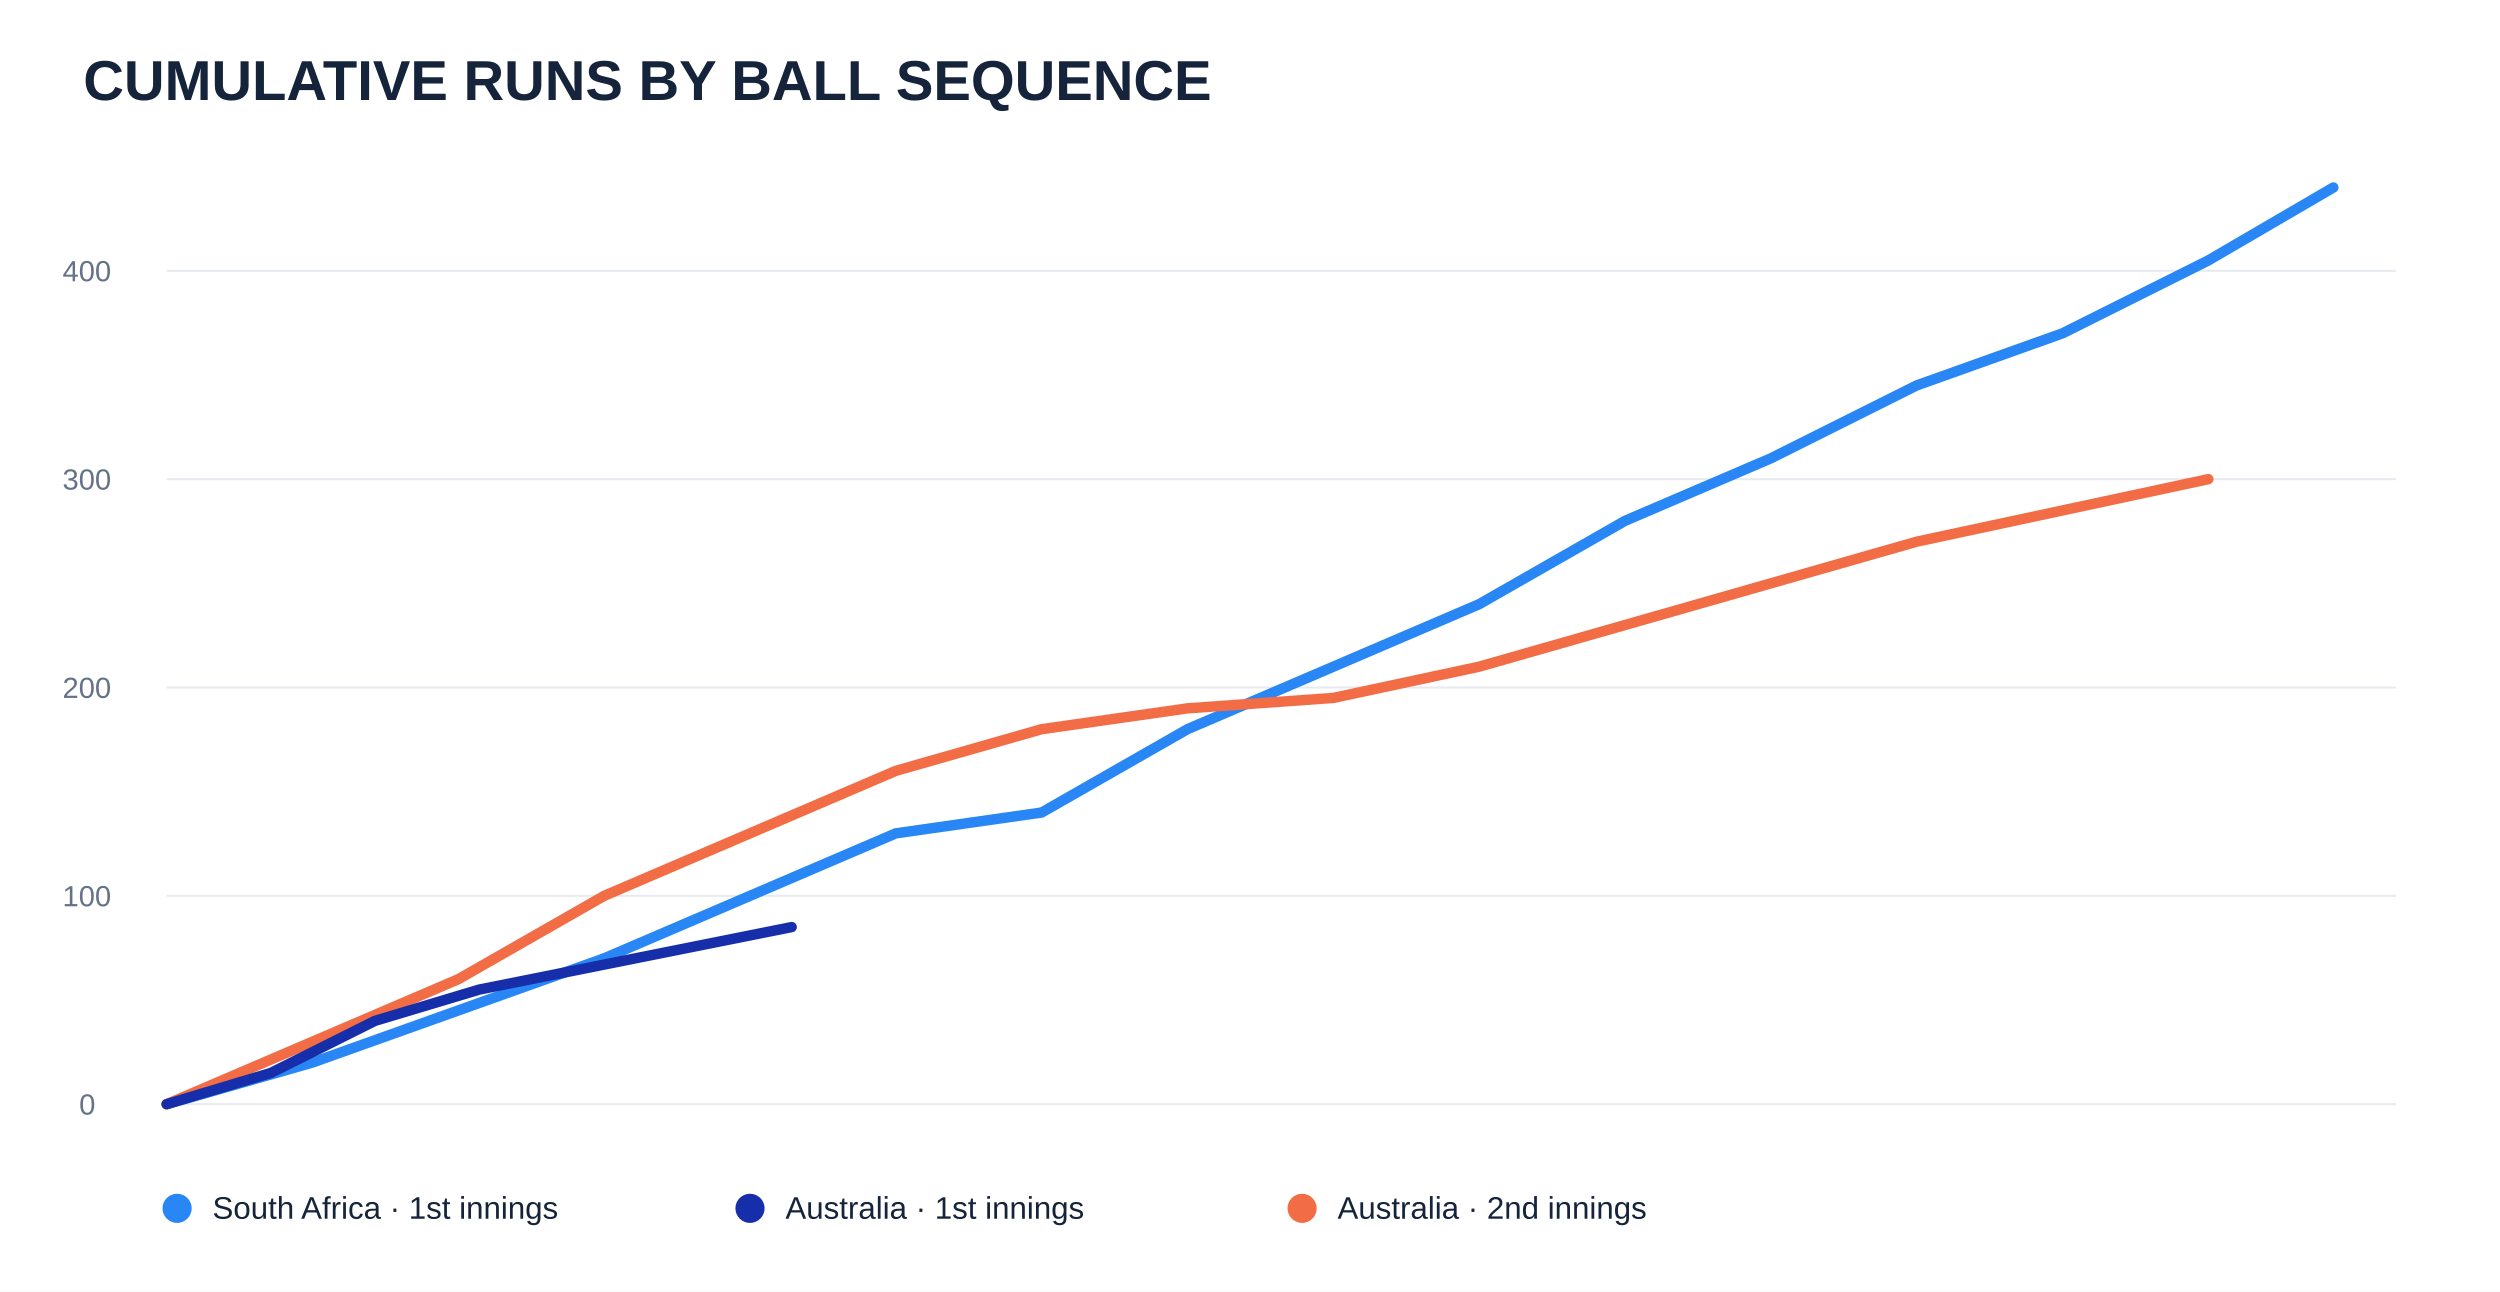
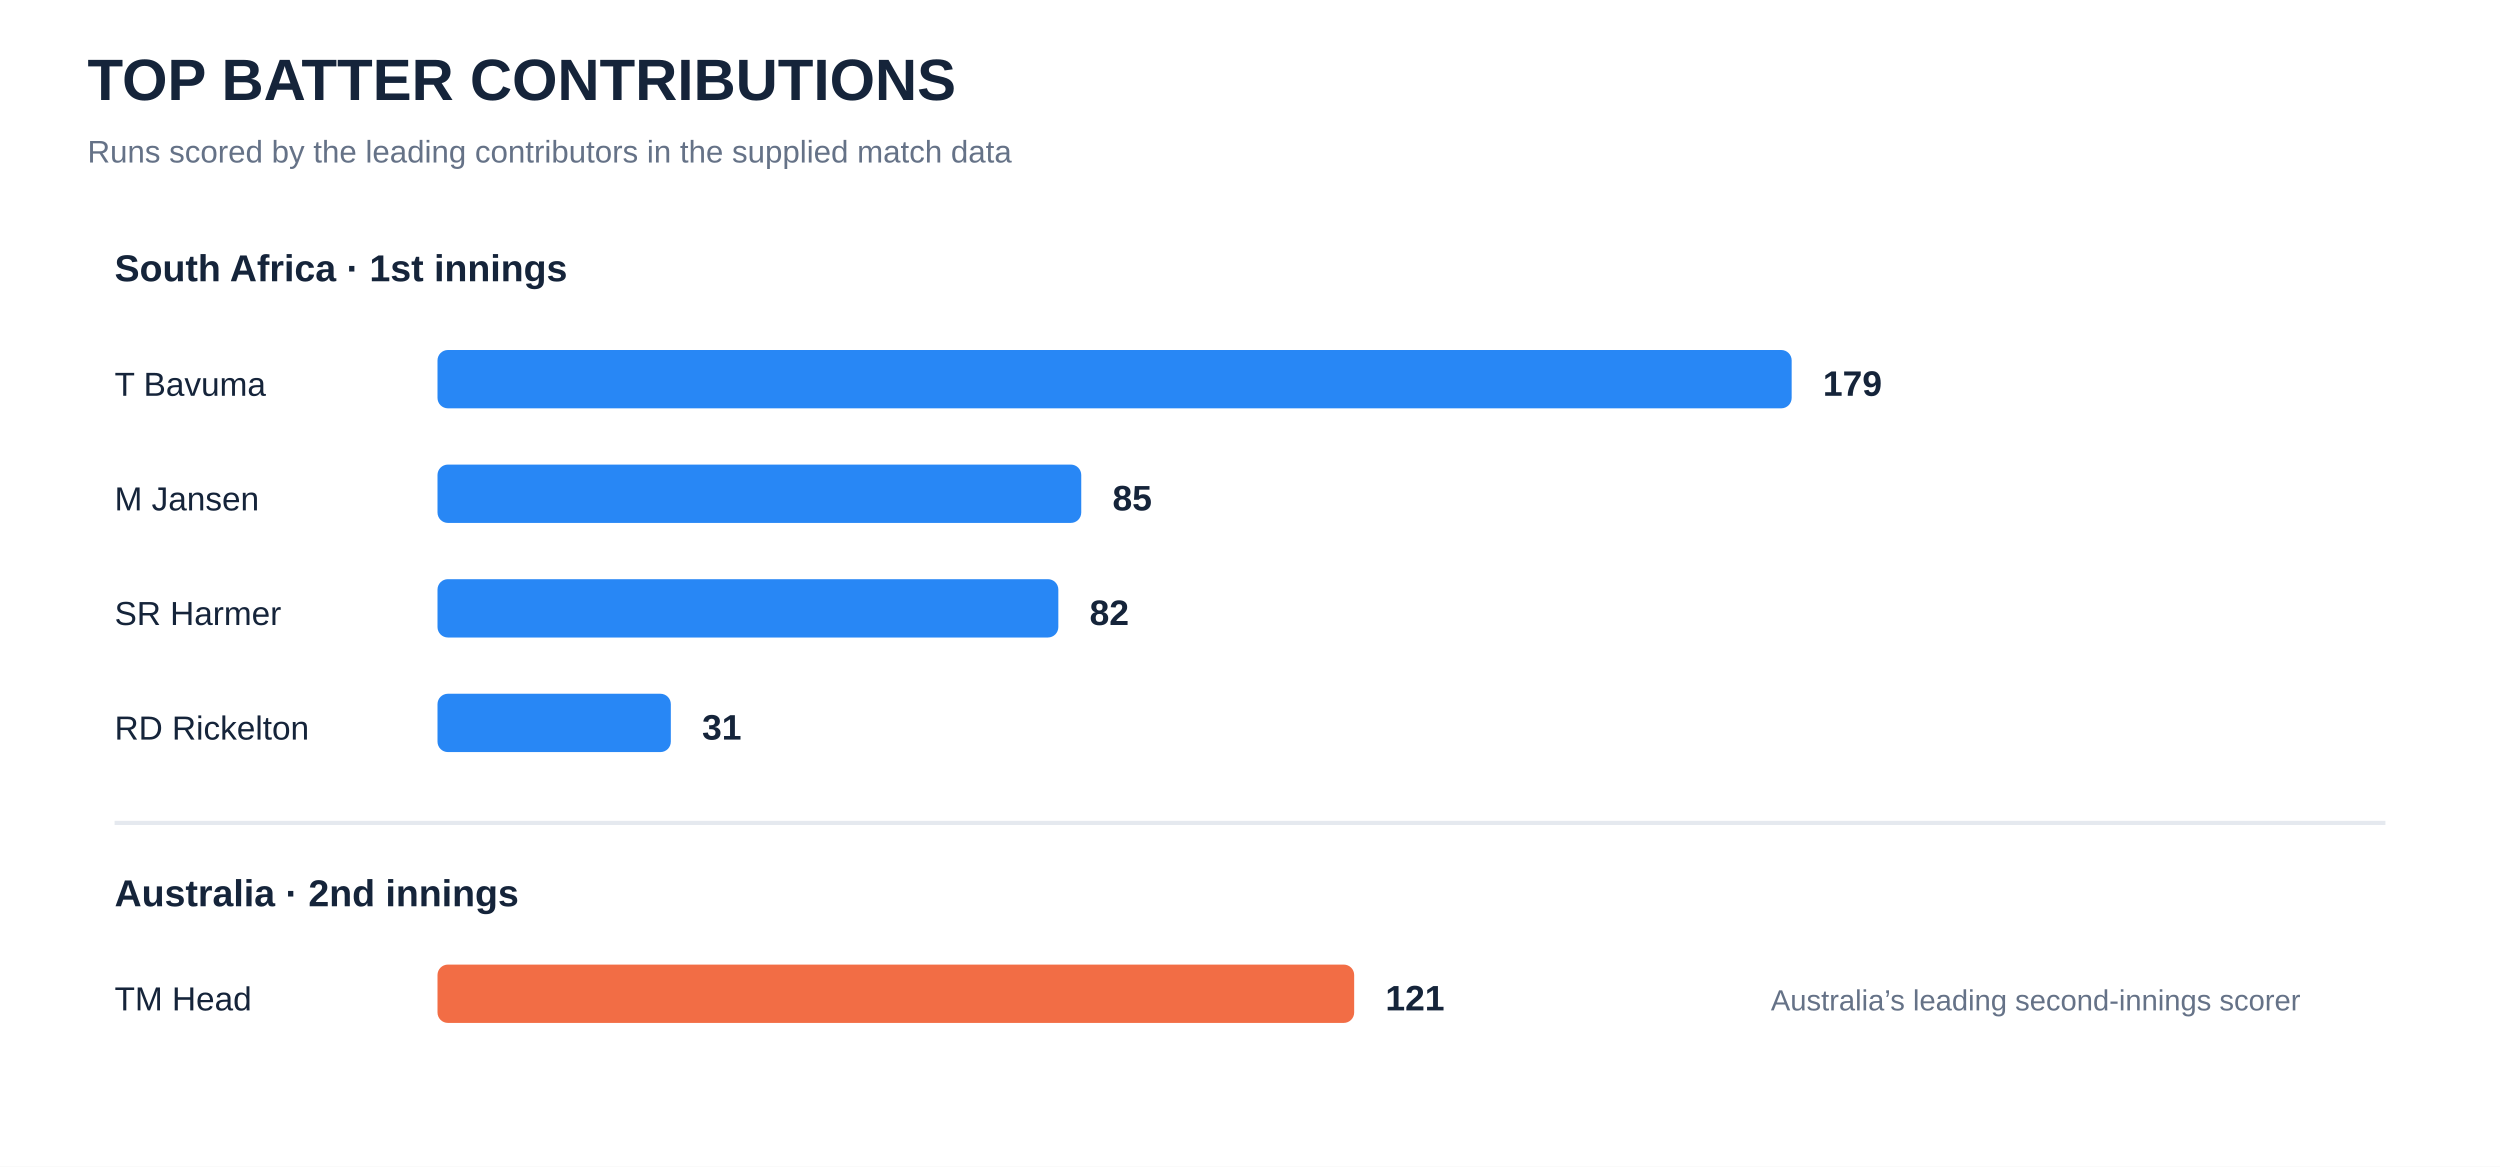
- <svg xmlns="http://www.w3.org/2000/svg" width="1200" height="620" viewBox="0 0 1200 620">
-   <rect width="1200" height="620" fill="#fff" />
-   <text x="40" y="48" font-family="Arial" font-size="27" font-weight="bold" fill="#15243a">CUMULATIVE RUNS BY BALL SEQUENCE</text>
-   <g stroke="#e7ebf0">
-     <path d="M80 530H1150M80 430H1150M80 330H1150M80 230H1150M80 130H1150" />
-   </g>
-   <g fill="#657287" font-family="Arial" font-size="14">
-     <text x="38" y="535">0</text>
-     <text x="30" y="435">100</text>
-     <text x="30" y="335">200</text>
-     <text x="30" y="235">300</text>
-     <text x="30" y="135">400</text>
-   </g>
-   <polyline fill="none" stroke="#2887f5" stroke-width="5" stroke-linecap="round" points="80,530 150,510 220,485 290,460 360,430 430,400 500,390 570,350 640,320 710,290 780,250 850,220 920,185 990,160 1060,125 1120,90" />
-   <polyline fill="none" stroke="#f26d45" stroke-width="5" stroke-linecap="round" points="80,530 150,500 220,470 290,430 360,400 430,370 500,350 570,340 640,335 710,320 780,300 850,280 920,260 990,245 1060,230" />
-   <polyline fill="none" stroke="#172eaa" stroke-width="5" stroke-linecap="round" points="80,530 130,515 180,490 230,475 280,465 330,455 380,445" />
-   <g font-family="Arial" font-size="15" fill="#15243a">
-     <circle cx="85" cy="580" r="7" fill="#2887f5" />
-     <text x="102" y="585">South Africa · 1st innings</text>
-     <circle cx="360" cy="580" r="7" fill="#172eaa" />
-     <text x="377" y="585">Australia · 1st innings</text>
-     <circle cx="625" cy="580" r="7" fill="#f26d45" />
-     <text x="642" y="585">Australia · 2nd innings</text>
+ <svg xmlns="http://www.w3.org/2000/svg" width="1200" height="560" viewBox="0 0 1200 560">
+   <rect width="1200" height="560" fill="#fff" />
+   <g font-family="Arial,sans-serif" fill="#15243a">
+     <text x="42" y="48" font-size="28" font-weight="bold">TOP BATTER CONTRIBUTIONS</text>
+     <text x="42" y="78" font-size="15" fill="#657287">Runs scored by the leading contributors in the supplied match data</text>
+     <text x="55" y="135" font-size="18" font-weight="bold">South Africa · 1st innings</text>
+     <g font-size="16">
+       <text x="55" y="190">T Bavuma</text>
+       <text x="55" y="245">M Jansen</text>
+       <text x="55" y="300">SR Harmer</text>
+       <text x="55" y="355">RD Rickelton</text>
+     </g>
+     <g>
+       <rect x="210" y="168" width="650" height="28" rx="5" fill="#2887f5" />
+       <rect x="210" y="223" width="309" height="28" rx="5" fill="#2887f5" />
+       <rect x="210" y="278" width="298" height="28" rx="5" fill="#2887f5" />
+       <rect x="210" y="333" width="112" height="28" rx="5" fill="#2887f5" />
+     </g>
+     <g font-size="17" font-weight="bold">
+       <text x="875" y="190">179</text>
+       <text x="534" y="245">85</text>
+       <text x="523" y="300">82</text>
+       <text x="337" y="355">31</text>
+     </g>
+     <path d="M55 395H1145" stroke="#e5e9ef" stroke-width="2" />
+     <text x="55" y="435" font-size="18" font-weight="bold">Australia · 2nd innings</text>
+     <text x="55" y="485" font-size="16">TM Head</text>
+     <rect x="210" y="463" width="440" height="28" rx="5" fill="#f26d45" />
+     <text x="665" y="485" font-size="17" font-weight="bold">121</text>
+     <text x="850" y="485" font-size="14" fill="#657287">Australia’s leading second-innings scorer</text>
  </g>
</svg>
